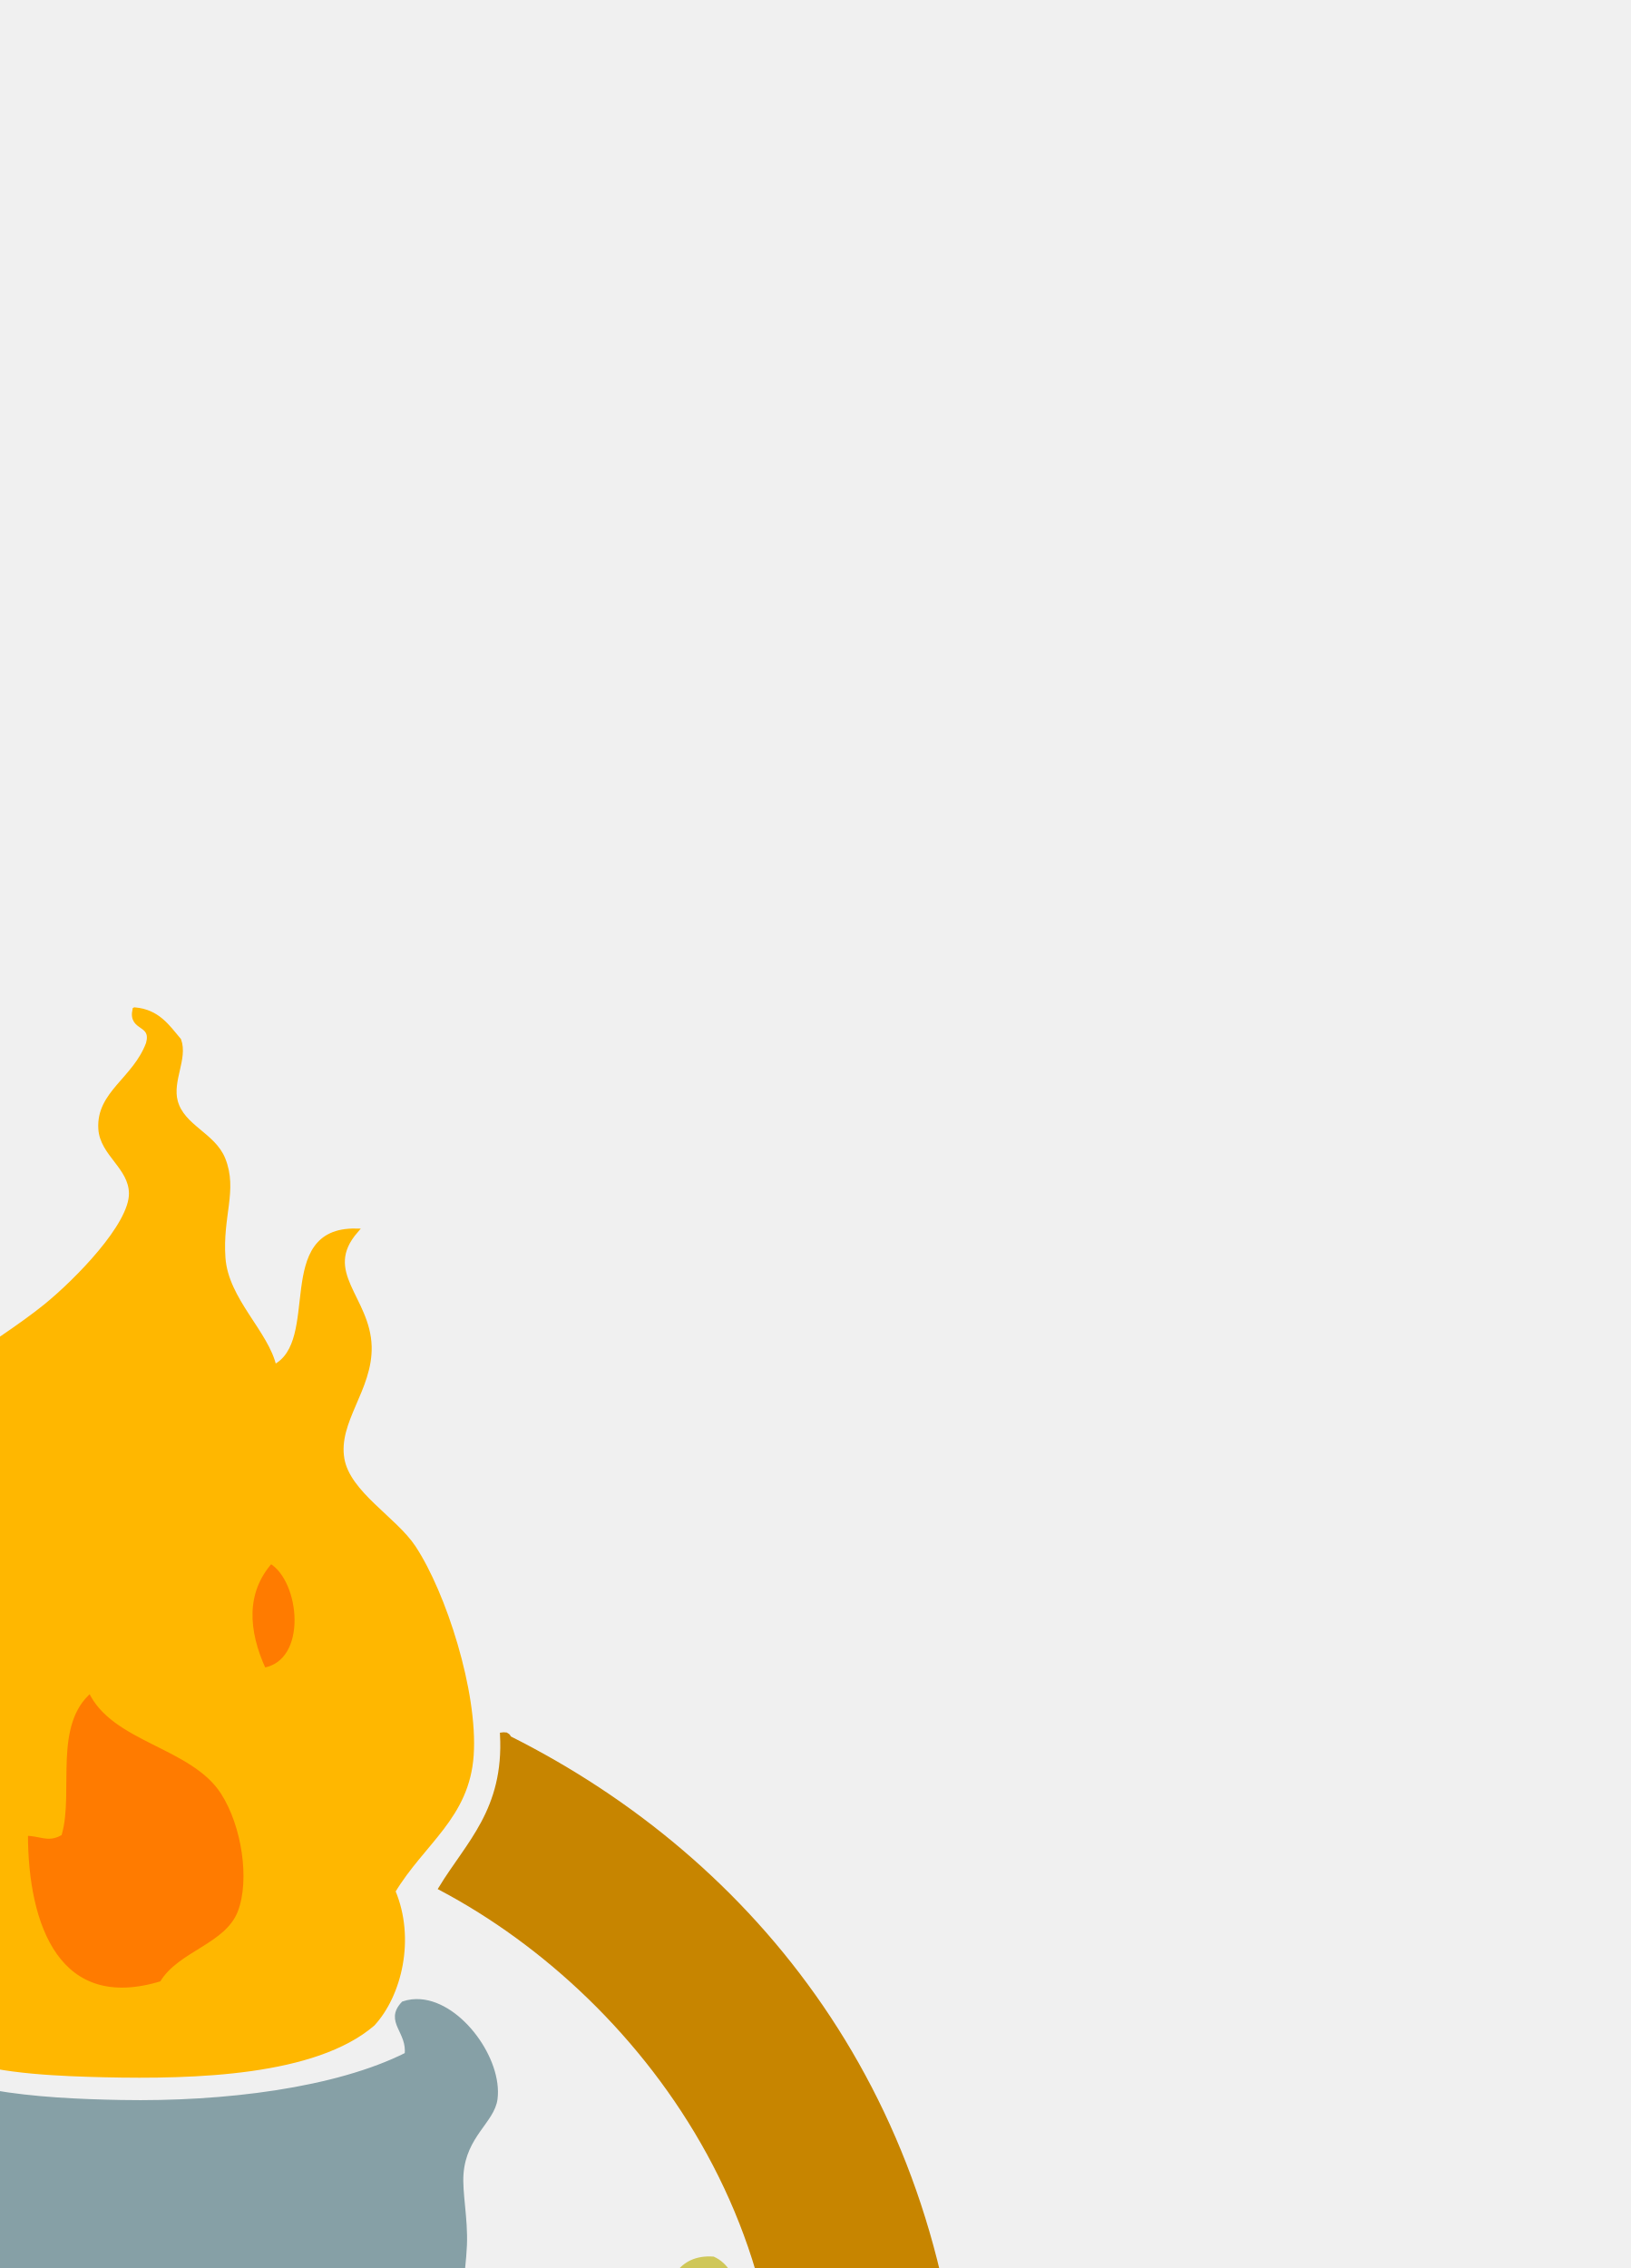
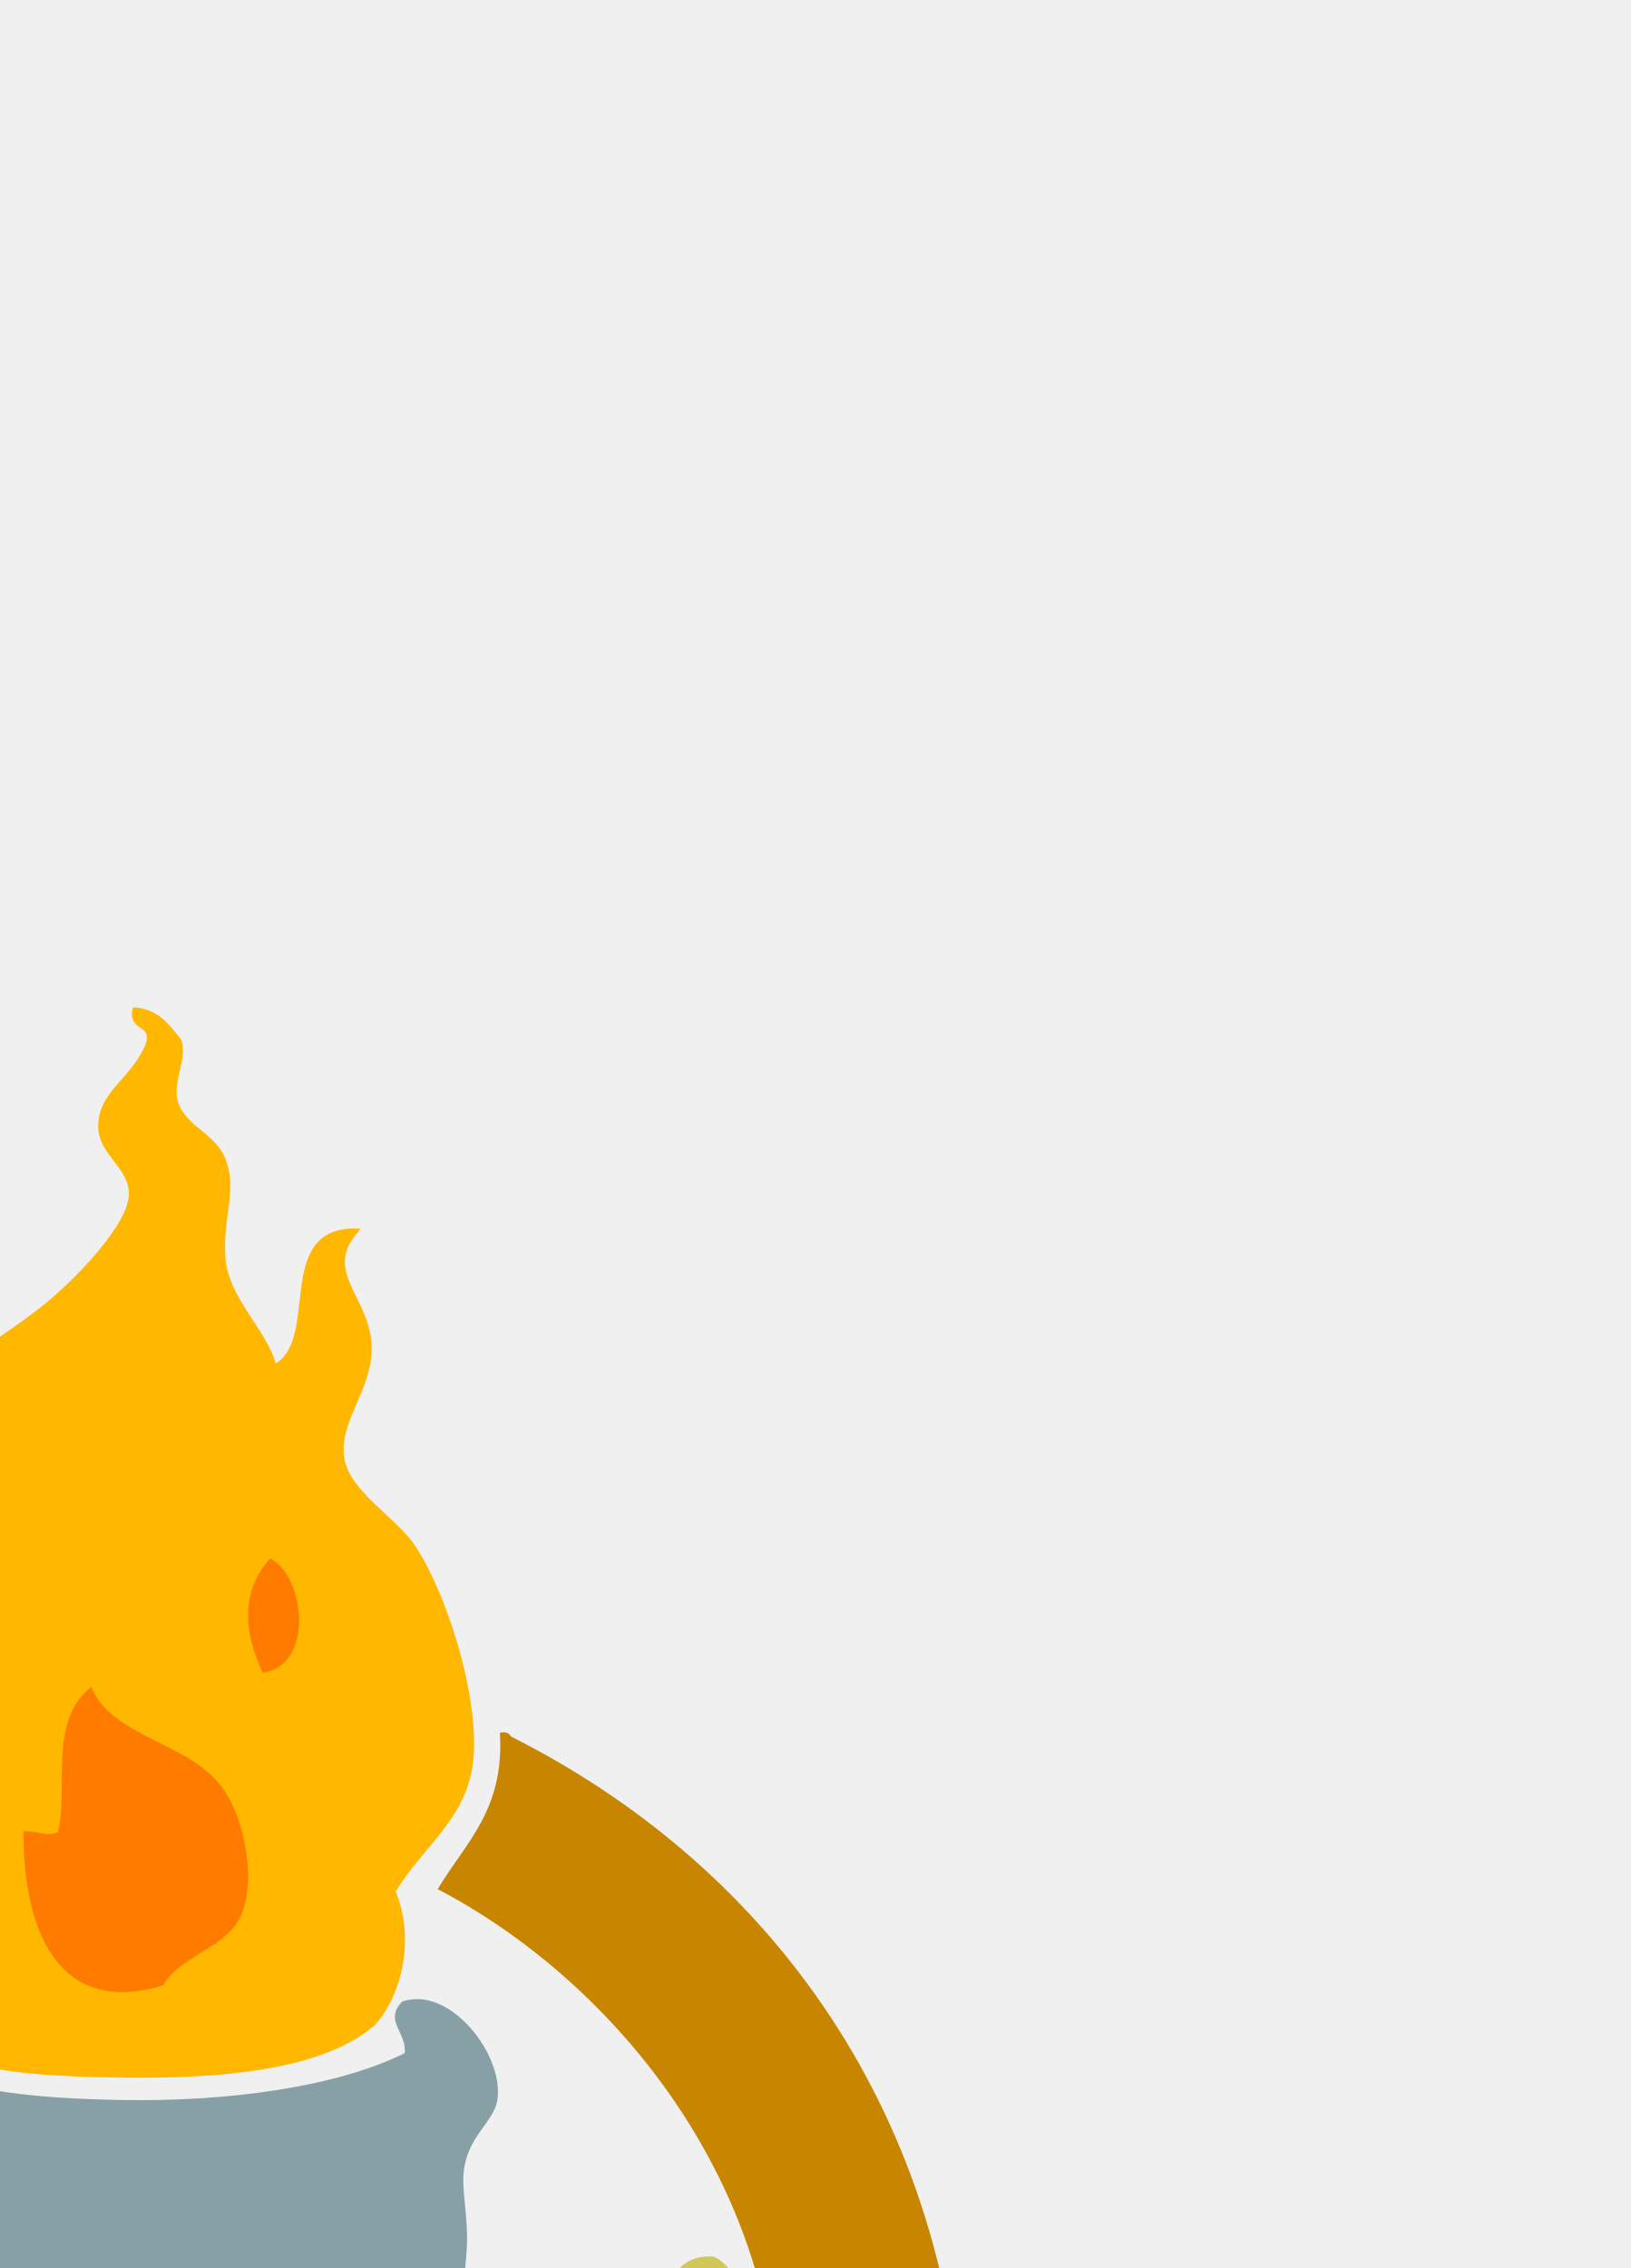
<svg xmlns="http://www.w3.org/2000/svg" id="Layer_1" data-name="Layer 1" viewBox="0 0 362.48 504.09" version="1.1">
  <defs id="defs4">
    <style id="style2">.cls-1{fill:#ff7b00;}.cls-2{fill:#86a0a6;}.cls-10,.cls-11,.cls-12,.cls-13,.cls-14,.cls-15,.cls-16,.cls-2,.cls-4,.cls-5,.cls-6,.cls-7,.cls-8,.cls-9{fill-rule:evenodd;}.cls-3{fill:#ffb700;}.cls-4{fill:#fff;}.cls-5{fill:#c78500;}.cls-6{fill:#cfc759;}.cls-7{fill:#82c759;}.cls-8{fill:#387859;}.cls-9{fill:#546959;}.cls-10{fill:#ad9459;}.cls-11{fill:#8f4059;}.cls-12{fill:#54cc59;}.cls-13{fill:#e07845;}.cls-14{fill:#54a359;}.cls-15{fill:#802433;}.cls-16{fill:#544085;}</style>
  </defs>
-   <g id="g1695" transform="translate(-148.606,224.4757)">
-     <path class="cls-1" d="m 459.53,231.05 c -6.1,6.9 -5.47,15.47 -1.51,24.2 10.38,-1.78 8.62,-19.98 1.51,-24.2 z" transform="translate(-250.75,-108.51)" id="path6" style="stroke:#ff7b00;stroke-opacity:1" />
-     <path class="cls-1" d="m 419.44,259.79 c -8.86,7.48 -4.17,22.35 -6.81,31.77 -2.68,1.47 -4.37,0 -7.56,0 0,20.74 7.3,40.34 30.25,33.28 4,-6.78 14.52,-8.27 17.4,-15.88 2.7,-7.12 0.88,-19.16 -3.78,-26.48 -6.75,-10.58 -24.38,-11.57 -29.5,-22.69 z" transform="translate(-250.75,-108.51)" id="path8" style="stroke:#ff7b00;stroke-opacity:1" />
-     <path class="cls-1" d="m 383.89,259.79 c -3.39,9.92 3.48,21.38 11.34,17.4 -7.96,-3.19 -3.36,-14.3 -11.34,-17.4 z" transform="translate(-250.75,-108.51)" id="path10" style="stroke:#ff7b00;stroke-opacity:1" />
+   <g id="layer1" style="display:inline">
+     <path id="path12" style="stroke:#86a0a6;stroke-opacity:1" class="cls-2" d="m 93.475,444.85 c -1.274,-0.1 -2.551,0.037 -3.801,0.457 -3.79,4 1.41,6.18 0.76,11.35 -15.66,7.89 -40.539,11.02 -63.539,10.59 -18.77,-0.35 -40.441,-1.82 -51.441,-11.35 -0.37,-4.4 3.641,-4.42 2.271,-9.83 -11.15,-5.39 -23.601,10.53 -21.941,21.18 0.44,2.82 4.801,5.75 6.051,9.08 a 43.24,43.24 0 0 1 1.52,7.561 c 1.14,17.04 -1,37.16 0,50.68 10.83,8.11 26.859,17.699 43.109,21.939 36.65,9.55 77.2,-5.449 96.07,-23.449 2.59,-3.89 -0.47,-9.891 -0.76,-15.891 -0.21,-4.59 1.22,-11.48 1.52,-18.15 0.24,-5.94 -1.08,-11.709 -0.76,-15.879 0.65,-8.54 6.941,-11.73 7.561,-16.65 1.103,-8.592 -7.702,-20.936 -16.619,-21.637 z" />
+     <path style="stroke:#ffb700;stroke-opacity:1;fill:#ffb700;fill-opacity:1" d="m 29.944,224.398 c -1,4.54 4.3,2.749 3,7.559 -3,8 -11.06,11 -10.59,18.91 0.33,5.63 6.739,8.511 6.809,14.371 0.08,7.06 -12.13,19.47 -18.92,25 -11.39,9.24 -30.06,18.94 -37.82,29.51 -8,10.93 -8.459,27.489 2.271,34.789 -6.09,6.83 -16.25,9.82 -19.66,18.91 -7.16,19.05 3.62,35.91 11.34,50.68 6.78,13 15.569,29.101 25.719,33.291 7.49,3.08 22.22,3.569 31,3.779 20.31,0.47 46.892,-0.32 59.762,-11.35 5.94,-6.44 8.999,-18.95 4.539,-29.5 6.6,-10.93 16.47,-16.54 17.4,-30.26 0.94,-14 -6.121,-35.941 -12.861,-46.141 -4.18,-6.33 -14.549,-12.02 -15.879,-19.67 -1.45,-8.41 6.301,-15.51 6.061,-25 -0.28,-10.76 -11,-16.461 -3,-25.721 -18,-0.31 -7.13,24.662 -18.15,30.262 -1.68,-7.61 -10.68,-14.891 -11.35,-24.211 -0.67,-9.32 2.73,-15.08 0,-21.93 -2.17,-5.46 -9.06,-7.169 -10.59,-12.859 -1.25,-4.64 2.23,-9.551 0.76,-13.621 -2.53,-3 -4.73,-6.359 -9.84,-6.799 z" id="path14" />
+     <path class="cls-4" d="M -15.466,375.717" id="path16" />
+     <path class="cls-4" d="M -4.126,393.117" id="path18" />
+     <path id="path20" style="stroke:#c78500;stroke-opacity:1" class="cls-5" d="m 112.228,385.532 c 0,-0.005 -0.044,-0.008 -0.1,-0.01 -0.056,-0.002 -0.124,-0.002 -0.173,-0.001 -0.049,0.001 -0.099,0.004 -0.151,0.008 -0.052,0.004 -0.105,0.01 -0.16,0.018 0.217,4.197 -0.149,7.809 -0.916,11.02 -0.767,3.211 -1.934,6.022 -3.317,8.618 -1.383,2.596 -2.982,4.978 -4.613,7.332 -1.631,2.354 -3.293,4.679 -4.803,7.161 11.53,6.103 22.849,14.279 33.076,24.204 10.227,9.925 19.362,21.6 26.525,34.7 7.163,13.099 12.353,27.623 14.69,43.248 2.337,15.624 1.821,32.349 -2.429,49.849 2.958,-1.465 5.583,-1.851 7.855,-1.432 2.272,0.419 4.19,1.642 5.732,3.396 1.542,1.753 2.709,4.036 3.478,6.574 0.769,2.538 1.141,5.33 1.093,8.103 2.365,0.217 4.316,0.849 5.981,1.768 1.664,0.919 3.042,2.126 4.26,3.492 1.218,1.367 2.275,2.894 3.3,4.454 1.024,1.56 2.016,3.154 3.101,4.654 1.353,-4.495 2.658,-9.051 3.84,-13.712 1.182,-4.662 2.241,-9.429 3.099,-14.349 0.858,-4.919 1.516,-9.99 1.897,-15.258 0.381,-5.268 0.485,-10.733 0.235,-16.44 -0.868,-19.137 -4.181,-36.788 -9.515,-52.926 -5.334,-16.138 -12.689,-30.763 -21.637,-43.849 -8.949,-13.086 -19.492,-24.634 -31.204,-34.617 -11.712,-9.983 -24.592,-18.401 -38.214,-25.229 -0.032,-0.111 -0.074,-0.211 -0.127,-0.299 -0.053,-0.089 -0.117,-0.166 -0.193,-0.231 -0.076,-0.065 -0.227,-0.119 -0.36,-0.159 -0.132,-0.041 -0.246,-0.069 -0.246,-0.083 v 0 -1e-5 0 z m -167.033,3.805 c -12.735,7.558 -24.98,16.484 -36.18,26.818 -11.2,10.334 -21.356,22.075 -29.912,35.261 -8.556,13.186 -15.513,27.816 -20.316,43.929 -4.803,16.113 -7.452,33.708 -7.392,52.823 0.05,15.453 1.914,30.034 5.274,43.699 3.36,13.665 8.216,26.413 14.25,38.199 6.034,11.786 13.247,22.608 21.321,32.422 8.074,9.814 17.008,18.619 26.485,26.369 9.555,7.822 20.391,14.877 32.284,20.793 11.893,5.916 24.845,10.693 38.631,13.961 13.786,3.268 28.407,5.027 43.641,4.907 15.233,-0.12 31.079,-2.12 47.314,-6.37 3.735,-9.367 5.989,-19.946 6.865,-30.844 0.876,-10.898 0.374,-22.116 -1.402,-32.761 -1.776,-10.645 -4.827,-20.718 -9.048,-29.326 -4.222,-8.608 -9.614,-15.752 -16.074,-20.539 -12.773,1.052 -25.513,0.948 -37.896,-0.257 -12.383,-1.205 -24.407,-3.512 -35.748,-6.864 -11.341,-3.352 -21.997,-7.749 -31.643,-13.136 -9.646,-5.387 -18.283,-11.763 -25.583,-19.073 -1.223,-1.251 -2.418,-2.529 -3.584,-3.831 -1.166,-1.303 -2.304,-2.631 -3.411,-3.983 -1.108,-1.352 -2.186,-2.729 -3.233,-4.129 -1.048,-1.4 -2.065,-2.823 -3.05,-4.268 -0.67,-0.958 -1.251,-1.902 -1.771,-2.835 -0.521,-0.933 -0.981,-1.856 -1.412,-2.77 -0.43,-0.914 -0.83,-1.819 -1.228,-2.717 -0.398,-0.898 -0.795,-1.79 -1.22,-2.678 -1.365,-2.855 -2.548,-6.018 -3.535,-9.349 -0.987,-3.331 -1.78,-6.831 -2.364,-10.358 -0.584,-3.527 -0.961,-7.083 -1.117,-10.527 -0.156,-3.444 -0.092,-6.776 0.206,-9.856 0.927,-9.54 3.149,-18.126 6.36,-25.903 3.211,-7.777 7.411,-14.743 12.294,-21.045 4.883,-6.301 10.45,-11.937 16.395,-17.051 5.945,-5.114 12.267,-9.707 18.662,-13.922 -1.933,-2.038 -3.439,-4.501 -4.678,-7.232 -1.239,-2.731 -2.21,-5.73 -3.071,-8.839 -0.861,-3.109 -1.612,-6.329 -2.411,-9.501 -0.799,-3.172 -1.646,-6.297 -2.698,-9.217 z" />
+     <path id="path24" style="stroke:#86a0a6;stroke-opacity:1" class="cls-2" d="m 0.414,562.557 c -0.63,12.99 1.859,22.851 1.539,35.551 14.74,8.08 45.11,8.45 62,2.27 -0.25,-13.71 1.521,-27.37 2.271,-37.82 -16.46,9.85 -49.481,9.75 -65.811,0 z" />
+     <path id="path26" style="stroke:#cfc759;stroke-opacity:1" class="cls-6" d="m 157.818,502.018 c -14.304,-0.202 -10.154,24.841 -3.844,32.549 5.59,-3.49 7.3,-10.839 12.1,-15.129 -1.94,-6.38 -1.861,-14.781 -7.561,-17.391 -0.236,-0.016 -0.468,-0.026 -0.695,-0.029 z" />
+     <path id="path28" style="stroke:#82c759;stroke-opacity:1" class="cls-7" d="m 134.344,522.34 a 9,9 0 0 0 -1.5,0.127 c -9.33,3.32 3.009,10.599 4.539,12.859 2.36,3.57 2.57,10.791 6,15.881 4.21,6.26 9.941,8.769 15.131,12.109 -6.01,-11.81 -8.19,-38.8 -22.67,-40.85 a 9,9 0 0 0 -1.5,-0.127 z" />
+     <path id="path30" style="stroke:#82c759;stroke-opacity:1" class="cls-7" d="m 166.074,526.246 c -5.36,7.47 -13.43,28.24 -0.73,34 2.49,-9.33 5.32,-22.3 3,-34 z" />
+     <path id="path32" style="stroke:#387859;stroke-opacity:1" class="cls-8" d="m 141.209,559.857 c -1.238,0.021 -2.514,0.368 -3.846,1.189 -1.17,1.1 -0.67,3.869 -0.76,6.049 -21.62,5.69 -16.66,39.651 3,43.871 5.21,-5.11 13.93,-4.76 21.93,-2.27 2.83,-2.22 4.461,-5.62 6.051,-9.07 -7.86,-5.51 -13.661,-16.531 -3.781,-24.211 -3.26,-5.31 -9.569,-7.58 -16.639,-9.08 v -4.539 c -1.931,-1.1 -3.891,-1.974 -5.955,-1.939 z" />
+     <path id="path34" style="stroke:#546959;stroke-opacity:1" class="cls-9" d="m 175.732,575.934 c -5.444,-0.174 -10.109,5.816 -11.93,10.832 5.8,4.78 7.61,13.571 17.4,14.371 0.24,-7.95 1.83,-16.809 -0.76,-23.449 -1.601,-1.173 -3.187,-1.705 -4.711,-1.754 z" />
+     <path id="path36" style="stroke:#546959;stroke-opacity:1" class="cls-9" d="m 100.379,581.814 c -6.125,0.104 -12.04,5.906 -10.705,14.021 7.31,6.59 17.881,-1.1 16.641,-12.1 -1.827,-1.357 -3.894,-1.956 -5.936,-1.922 z" />
+     <path id="path38" style="stroke:#ad9459;stroke-opacity:1" class="cls-10" d="m 116.072,590.188 c -6.845,0.002 -7.29,10.57 -12.029,13.969 1.69,5.38 8.16,5.97 10.59,10.59 3.98,-1.06 4.842,-5.289 9.842,-5.289 -0.3,-8.03 -4.241,-12.41 -6.061,-18.91 -0.857,-0.246 -1.634,-0.36 -2.342,-0.359 z" />
+     <path id="path40" style="stroke:#8f4059;stroke-opacity:1" class="cls-11" d="m 188.764,595.086 c -0.95,5.42 -2.12,12.921 -10.59,12.861 -3.49,-0.04 -2.751,-4.311 -6.811,-3.791 -7.63,16.63 12.721,23.77 25.721,27.24 3.82,-10.78 4.54,-34.991 -8.32,-36.311 z" />
+     <path id="path42" style="stroke:#54cc59;stroke-opacity:1" class="cls-12" d="m 80.082,600.787 c -3.701,-0.044 -7.381,0.997 -10.078,3.369 a 21.48,21.48 0 0 0 7.57,9.08 c 3.81,-3.5 13.089,-1.529 15.879,-6.049 -2.506,-3.948 -7.961,-6.335 -13.371,-6.4 z" />
+     <path id="path44" style="stroke:#e07845;stroke-opacity:1" class="cls-13" d="m 96.135,610.775 c -6.71,0.069 -12.912,4.154 -13.271,9.271 -0.16,2.25 3.311,6.47 4.541,9.83 3.57,9.63 2.42,18.66 7.57,21.18 6.84,-1.46 9.919,-0.49 13.609,-3.02 13.65,-9.39 3.189,-32.631 -6.811,-36.311 -1.842,-0.676 -3.76,-0.971 -5.639,-0.951 z" />
+     <path id="path46" style="stroke:#54a359;stroke-opacity:1" class="cls-14" d="m 150.385,612.58 c -4.104,-0.021 -8.85,3.129 -8.521,7.467 3.24,0.03 10.561,-1.921 13.621,-4.541 -0.976,-2.035 -2.95,-2.915 -5.1,-2.926 z" />
+     <path id="path48" style="stroke:#802433;stroke-opacity:1" class="cls-15" d="m 130.162,614.635 c -5.513,-0.092 -9.115,4.379 -12.479,6.922 a 31.67,31.67 0 0 1 3,17.4 c 7.9,-1.09 10.881,2.739 14.381,6.049 6.8,-2.39 13.449,-11.75 6.799,-18.91 -2.14,-1.27 -6.029,-1.7 -6.799,-2.27 0.24,-4.12 1.098,-5.5 -0.762,-8.32 -1.496,-0.587 -2.868,-0.85 -4.141,-0.871 z" />
+     <path id="path50" style="stroke:#c78500;stroke-opacity:1" class="cls-5" d="m 160.773,614.746 c -0.5,6.09 -3.67,10.601 -10.59,12.111 2.42,10.93 -2.22,19.45 -10.58,21.93 0.6,5.2 6.291,5.329 5.291,12.109 8.73,1.15 12.28,7.39 11.35,18.15 13.72,-11.74 25.279,-25.601 33.279,-43.121 -11.82,-4.07 -22.13,-9.64 -26.48,-21.18 z" />
+     <path id="path52" style="stroke:#544085;stroke-opacity:1" class="cls-16" d="m 123.121,644.752 c -4.959,-0.08 -7.492,5.192 -3.947,9.334 3.89,4.54 12.99,1.03 9.08,-7.57 -1.868,-1.214 -3.615,-1.739 -5.133,-1.764 z" />
+     <path id="path54" style="stroke:#544085;stroke-opacity:1" class="cls-16" d="m 109.055,653.352 c -0.135,-0.002 -0.271,-10e-4 -0.406,0.002 -2.167,0.055 -4.355,0.857 -5.355,2.242 -2.35,10.42 13,10.7 10.59,0 -0.863,-1.505 -2.803,-2.208 -4.828,-2.244 z" />
+     <path id="path56" style="stroke:#544085;stroke-opacity:1" class="cls-16" d="m 134.275,656.475 c -1.297,-0.006 -2.805,0.407 -4.512,1.393 -2.04,5.83 0.029,10.44 4.539,10.59 7.788,0.262 6.976,-11.95 -0.027,-11.982 z" />
+     <path id="path58" style="stroke:#544085;stroke-opacity:1" class="cls-16" d="m 119.594,660.984 c -7.332,-0.146 -8.007,14.765 1.119,12.771 3.63,-0.81 5.53,-7.07 3,-11.35 -1.543,-0.97 -2.919,-1.398 -4.119,-1.422 z" />
+     <path id="path60" style="stroke:#544085;stroke-opacity:1" class="cls-16" d="m 97.234,663.166 c -1.4,1.62 -0.51,5.541 -0.75,8.271 2.67,0.94 9.37,1.989 9.08,-2.271 -4.06,-0.69 -3.9,-5.64 -8.33,-6 z" />
+     <path id="path62" style="stroke:#544085;stroke-opacity:1" class="cls-16" d="m 146.045,667.752 c -3.047,0.025 -6.37,3.385 -4.932,7.514 1.13,3.25 6.13,4.15 9.07,0.75 0.72,-6.018 -1.614,-8.285 -4.139,-8.264 z" />
+     <path id="path64" style="stroke:#544085;stroke-opacity:1" class="cls-16" d="m 131.967,673.727 c -3.985,0.104 -7.451,3.563 -5.223,8.35 4.17,5.33 14.34,0.849 9.83,-6.811 -1.409,-1.108 -3.048,-1.58 -4.607,-1.539 z" />
+     <path id="path66" style="stroke:#544085;stroke-opacity:1" class="cls-16" d="m 105.564,676.777 c -1.85,1.43 -4.94,1.63 -8.33,1.51 -4.16,13.3 14.6,6.5 8.33,-1.51 z" />
+     <path id="path70" style="stroke:#544085;stroke-opacity:1" class="cls-16" d="m 144.092,683.482 c -3.515,-0.031 -6.906,2.332 -6.789,6.154 2.21,7.79 15.992,5.829 11.342,-4.541 -1.331,-1.091 -2.955,-1.599 -4.553,-1.613 z" />
+     <path id="path68" style="stroke:#544085;stroke-opacity:1" class="cls-16" d="m 118.672,679.699 a 10.82,10.82 0 0 0 -7.059,2.377 c -1.68,13.34 16.56,5.14 8.32,-2.27 a 10.82,10.82 0 0 0 -1.262,-0.107 z" />
+     <path id="path72" style="stroke:#c78500;stroke-opacity:1" class="cls-5" d="m 106.283,690.396 c -2.06,2.35 -7.43,1.46 -10.59,0.75 1.25,10.59 -1.79,20.9 -2.27,27.24 9.05,-3.81 18.13,-7.599 26.48,-12.109 -0.78,-3.73 -3.82,-5.22 -3,-10.59 -5.01,-0.28 -7.811,-2.761 -10.621,-5.291 z" />
+     <path id="path74" style="stroke:#544085;stroke-opacity:1" class="cls-16" d="m 129.607,691.645 c -1.097,0.008 -2.31,0.318 -3.623,1.021 -7.41,3.97 0.659,14.12 6.809,12.1 5.852,-1.934 3.516,-13.172 -3.186,-13.121 z" />
  </g>
-   <path id="path12" style="stroke:#86a0a6;stroke-opacity:1" class="cls-2" d="M 93.475 444.85 C 92.201 444.749 90.924 444.887 89.674 445.307 C 85.884 449.307 91.084 451.486 90.434 456.656 C 74.774 464.546 49.895 467.676 26.895 467.246 C 8.125 466.896 -13.547 465.426 -24.547 455.896 C -24.917 451.496 -20.905 451.476 -22.275 446.066 C -33.425 440.676 -45.877 456.596 -44.217 467.246 C -43.777 470.066 -39.416 472.996 -38.166 476.326 A 43.24 43.24 0 0 1 -36.646 483.887 C -35.506 500.927 -37.646 521.046 -36.646 534.566 C -25.816 542.676 -9.787 552.266 6.463 556.506 C 43.113 566.056 83.663 551.057 102.533 533.057 C 105.123 529.167 102.063 523.166 101.773 517.166 C 101.563 512.576 102.993 505.686 103.293 499.016 C 103.533 493.076 102.213 487.307 102.533 483.137 C 103.183 474.597 109.474 471.406 110.094 466.486 C 111.196 457.894 102.392 445.55 93.475 444.85 z " />
-   <path id="path14" style="stroke:#ffb700;stroke-opacity:1" class="cls-3" d="m 29.944,224.398 c -1,4.54 4.3,2.749 3,7.559 -3,8 -11.06,11 -10.59,18.91 0.33,5.63 6.739,8.511 6.809,14.371 0.08,7.06 -12.13,19.47 -18.92,25 -11.39,9.24 -30.06,18.94 -37.82,29.51 -8,10.93 -8.459,27.489 2.271,34.789 -6.09,6.83 -16.25,9.82 -19.66,18.91 -7.16,19.05 3.62,35.91 11.34,50.68 6.78,13 15.569,29.101 25.719,33.291 7.49,3.08 22.22,3.569 31,3.779 20.31,0.47 46.892,-0.32 59.762,-11.35 5.94,-6.44 8.999,-18.95 4.539,-29.5 6.6,-10.93 16.47,-16.54 17.4,-30.26 0.94,-14 -6.121,-35.941 -12.861,-46.141 -4.18,-6.33 -14.549,-12.02 -15.879,-19.67 -1.45,-8.41 6.301,-15.51 6.061,-25 -0.28,-10.76 -11,-16.461 -3,-25.721 -18,-0.31 -7.13,24.662 -18.15,30.262 -1.68,-7.61 -10.68,-14.891 -11.35,-24.211 -0.67,-9.32 2.73,-15.08 0,-21.93 -2.17,-5.46 -9.06,-7.169 -10.59,-12.859 -1.25,-4.64 2.23,-9.551 0.76,-13.621 -2.53,-3 -4.73,-6.359 -9.84,-6.799 z m 30.229,122.619 c 7.109,4.179 8.87,22.376 -1.525,24.16 -3.984,-8.716 -4.566,-17.27 1.525,-24.16 z m -75.639,28.699 c 8,3.1 3.38,14.19 11.34,17.4 -7.86,3.98 -14.73,-7.48 -11.34,-17.4 z m 35.549,0.041 c 5.12,11.12 22.75,12.109 29.5,22.689 4.66,7.28 6.481,19.32 3.781,26.48 -2.88,7.61 -13.4,9.099 -17.4,15.879 -22.95,7.06 -30.27,-12.539 -30.25,-33.279 3.19,0 4.881,1.47 7.561,0 2.64,-9.42 -2.051,-24.29 6.809,-31.77 z" />
-   <path class="cls-4" d="M -15.466,375.717" id="path16" />
-   <path class="cls-4" d="M -4.126,393.117" id="path18" />
-   <path id="path20" style="stroke:#c78500;stroke-opacity:1" class="cls-5" d="m 112.228,385.532 c -0.17,-0.019 -0.364,-0.016 -0.584,0.014 0.87,16.79 -7.61,24.201 -13.65,34.131 46.12,24.41 88.861,82 71.861,152 11.83,-5.86 18.348,5.551 18.158,16.641 9.46,0.87 12.301,8.369 16.641,14.369 5.41,-17.98 10.07,-36.93 9.07,-59.76 -3.47,-76.55 -46.08,-129.311 -100.57,-156.621 -0.128,-0.443 -0.417,-0.715 -0.926,-0.773 z m -167.033,3.805 c -50.94,30.23 -94.041,82.37 -93.801,158.83 0.2,61.81 29.42,109.689 67.33,140.689 38.22,31.29 96.929,50.291 161.869,33.291 14.94,-37.47 6.18,-94.321 -19.66,-113.471 -51.09,4.21 -101.669,-10.09 -130.869,-39.33 a 119.54,119.54 0 0 1 -13.279,-16.211 c -2.68,-3.83 -3.931,-7.45 -5.631,-11 -5.46,-11.42 -8.001,-27.77 -6.811,-40.09 3.71,-38.16 28.131,-61.06 53.711,-77.92 -7.73,-8.15 -8.649,-23.109 -12.859,-34.789 z" />
-   <path id="path24" style="stroke:#86a0a6;stroke-opacity:1" class="cls-2" d="M 0.414 562.557 C -0.216 575.547 2.273 585.407 1.953 598.107 C 16.693 606.187 47.063 606.557 63.953 600.377 C 63.703 586.667 65.475 573.007 66.225 562.557 C 49.765 572.407 16.744 572.307 0.414 562.557 z " />
-   <path id="path26" style="stroke:#cfc759;stroke-opacity:1" class="cls-6" d="M 157.818 502.018 C 143.515 501.816 147.665 526.859 153.975 534.566 C 159.565 531.076 161.274 523.727 166.074 519.438 C 164.134 513.058 164.214 504.657 158.514 502.047 C 158.277 502.031 158.045 502.021 157.818 502.018 z " />
-   <path id="path28" style="stroke:#82c759;stroke-opacity:1" class="cls-7" d="M 134.344 522.34 A 9 9 0 0 0 132.844 522.467 C 123.514 525.787 135.853 533.066 137.383 535.326 C 139.743 538.896 139.953 546.117 143.383 551.207 C 147.593 557.467 153.324 559.976 158.514 563.316 C 152.504 551.506 150.324 524.517 135.844 522.467 A 9 9 0 0 0 134.344 522.34 z " />
-   <path id="path30" style="stroke:#82c759;stroke-opacity:1" class="cls-7" d="M 166.074 526.246 C 160.714 533.716 152.644 554.486 165.344 560.246 C 167.834 550.916 170.664 537.946 168.344 526.246 L 166.074 526.246 z " />
-   <path id="path32" style="stroke:#387859;stroke-opacity:1" class="cls-8" d="M 141.209 559.857 C 139.971 559.878 138.695 560.226 137.363 561.047 C 136.193 562.147 136.694 564.916 136.604 567.096 C 114.984 572.786 119.944 606.747 139.604 610.967 C 144.814 605.857 153.533 606.207 161.533 608.697 C 164.363 606.477 165.994 603.077 167.584 599.627 C 159.724 594.117 153.923 583.096 163.803 575.416 C 160.543 570.106 154.234 567.836 147.164 566.336 L 147.164 561.797 C 145.233 560.697 143.273 559.823 141.209 559.857 z " />
-   <path id="path34" style="stroke:#546959;stroke-opacity:1" class="cls-9" d="M 175.732 575.934 C 170.288 575.759 165.623 581.75 163.803 586.766 C 169.603 591.546 171.413 600.337 181.203 601.137 C 181.443 593.187 183.033 584.327 180.443 577.688 C 178.842 576.515 177.257 575.982 175.732 575.934 z " />
-   <path id="path36" style="stroke:#546959;stroke-opacity:1" class="cls-9" d="M 100.379 581.814 C 94.254 581.918 88.339 587.721 89.674 595.836 C 96.984 602.426 107.554 594.736 106.314 583.736 C 104.487 582.379 102.421 581.78 100.379 581.814 z " />
-   <path id="path38" style="stroke:#ad9459;stroke-opacity:1" class="cls-10" d="M 116.072 590.188 C 109.228 590.189 108.783 600.758 104.043 604.156 C 105.733 609.536 112.203 610.126 114.633 614.746 C 118.613 613.686 119.475 609.457 124.475 609.457 C 124.175 601.427 120.234 597.047 118.414 590.547 C 117.557 590.301 116.78 590.187 116.072 590.188 z " />
-   <path id="path40" style="stroke:#8f4059;stroke-opacity:1" class="cls-11" d="M 188.764 595.086 C 187.814 600.506 186.644 608.007 178.174 607.947 C 174.684 607.907 175.423 603.636 171.363 604.156 C 163.733 620.786 184.084 627.926 197.084 631.396 C 200.904 620.616 201.624 596.406 188.764 595.086 z " />
-   <path id="path42" style="stroke:#54cc59;stroke-opacity:1" class="cls-12" d="M 80.082 600.787 C 76.381 600.743 72.701 601.784 70.004 604.156 A 21.48 21.48 0 0 0 77.574 613.236 C 81.384 609.736 90.663 611.707 93.453 607.188 C 90.948 603.239 85.492 600.852 80.082 600.787 z " />
-   <path id="path44" style="stroke:#e07845;stroke-opacity:1" class="cls-13" d="M 96.135 610.775 C 89.424 610.845 83.223 614.93 82.863 620.047 C 82.703 622.297 86.174 626.517 87.404 629.877 C 90.974 639.507 89.825 648.537 94.975 651.057 C 101.815 649.597 104.894 650.567 108.584 648.037 C 122.234 638.647 111.773 615.407 101.773 611.727 C 99.932 611.051 98.014 610.756 96.135 610.775 z " />
-   <path id="path46" style="stroke:#54a359;stroke-opacity:1" class="cls-14" d="M 150.385 612.58 C 146.281 612.559 141.535 615.709 141.863 620.047 C 145.103 620.077 152.424 618.126 155.484 615.506 C 154.508 613.471 152.534 612.591 150.385 612.58 z " />
-   <path id="path48" style="stroke:#802433;stroke-opacity:1" class="cls-15" d="M 130.162 614.635 C 124.65 614.543 121.047 619.014 117.684 621.557 A 31.67 31.67 0 0 1 120.684 638.957 C 128.584 637.867 131.564 641.696 135.064 645.006 C 141.864 642.616 148.513 633.256 141.863 626.096 C 139.723 624.826 135.834 624.396 135.064 623.826 C 135.304 619.706 136.163 618.326 134.303 615.506 C 132.806 614.919 131.434 614.656 130.162 614.635 z " />
-   <path id="path50" style="stroke:#c78500;stroke-opacity:1" class="cls-5" d="M 160.773 614.746 C 160.273 620.836 157.104 625.347 150.184 626.857 C 152.604 637.787 147.964 646.307 139.604 648.787 C 140.204 653.987 145.895 654.116 144.895 660.896 C 153.625 662.046 157.174 668.287 156.244 679.047 C 169.964 667.307 181.523 653.446 189.523 635.926 C 177.703 631.856 167.393 626.286 163.043 614.746 L 160.773 614.746 z " />
-   <path id="path52" style="stroke:#544085;stroke-opacity:1" class="cls-16" d="M 123.121 644.752 C 118.162 644.672 115.629 649.944 119.174 654.086 C 123.064 658.626 132.164 655.116 128.254 646.516 C 126.386 645.302 124.639 644.777 123.121 644.752 z " />
-   <path id="path54" style="stroke:#544085;stroke-opacity:1" class="cls-16" d="M 109.055 653.352 C 108.92 653.349 108.784 653.35 108.648 653.354 C 106.481 653.409 104.293 654.211 103.293 655.596 C 100.943 666.016 116.293 666.296 113.883 655.596 C 113.02 654.091 111.08 653.388 109.055 653.352 z " />
-   <path id="path56" style="stroke:#544085;stroke-opacity:1" class="cls-16" d="M 134.275 656.475 C 132.978 656.469 131.47 656.881 129.764 657.867 C 127.724 663.697 129.793 668.307 134.303 668.457 C 142.091 668.719 141.279 656.507 134.275 656.475 z " />
-   <path id="path58" style="stroke:#544085;stroke-opacity:1" class="cls-16" d="M 119.594 660.984 C 112.261 660.838 111.586 675.75 120.713 673.756 C 124.343 672.946 126.243 666.686 123.713 662.406 C 122.17 661.436 120.794 661.008 119.594 660.984 z " />
-   <path id="path60" style="stroke:#544085;stroke-opacity:1" class="cls-16" d="M 97.234 663.166 C 95.834 664.786 96.724 668.707 96.484 671.438 C 99.154 672.378 105.854 673.426 105.564 669.166 C 101.504 668.476 101.664 663.526 97.234 663.166 z " />
-   <path id="path62" style="stroke:#544085;stroke-opacity:1" class="cls-16" d="M 146.045 667.752 C 142.998 667.777 139.675 671.137 141.113 675.266 C 142.243 678.516 147.244 679.416 150.184 676.016 C 150.904 669.998 148.569 667.731 146.045 667.752 z " />
-   <path id="path64" style="stroke:#544085;stroke-opacity:1" class="cls-16" d="M 131.967 673.727 C 127.981 673.831 124.516 677.289 126.744 682.076 C 130.914 687.406 141.084 682.926 136.574 675.266 C 135.165 674.158 133.526 673.686 131.967 673.727 z " />
-   <path id="path66" style="stroke:#544085;stroke-opacity:1" class="cls-16" d="M 105.564 676.777 C 103.714 678.207 100.624 678.407 97.234 678.287 C 93.074 691.587 111.834 684.787 105.564 676.777 z " />
-   <path id="path68" style="stroke:#544085;stroke-opacity:1" class="cls-16" d="M 118.672 679.699 A 10.82 10.82 0 0 0 111.613 682.076 C 109.933 695.416 128.174 687.217 119.934 679.807 A 10.82 10.82 0 0 0 118.672 679.699 z " />
-   <path id="path70" style="stroke:#544085;stroke-opacity:1" class="cls-16" d="M 144.092 683.482 C 140.577 683.451 137.186 685.814 137.303 689.637 C 139.513 697.427 153.295 695.466 148.645 685.096 C 147.313 684.005 145.689 683.497 144.092 683.482 z " />
-   <path id="path72" style="stroke:#c78500;stroke-opacity:1" class="cls-5" d="M 106.283 690.396 C 104.223 692.746 98.853 691.856 95.693 691.146 C 96.943 701.736 93.904 712.047 93.424 718.387 C 102.474 714.577 111.554 710.787 119.904 706.277 C 119.124 702.547 116.084 701.058 116.904 695.688 C 111.894 695.408 109.093 692.926 106.283 690.396 z " />
-   <path id="path74" style="stroke:#544085;stroke-opacity:1" class="cls-16" d="M 129.607 691.645 C 128.511 691.653 127.298 691.963 125.984 692.666 C 118.574 696.636 126.643 706.786 132.793 704.766 C 138.645 702.832 136.309 691.594 129.607 691.645 z " />
+   <g id="layer2" style="display:inline">
+     <g id="g1695" transform="translate(-148.606,224.4757)" style="display:inline">
+       <path class="cls-1" d="m 459.53,231.05 c -6.1,6.9 -5.47,15.47 -1.51,24.2 10.38,-1.78 8.62,-19.98 1.51,-24.2 z" transform="translate(-250.75,-108.51)" id="path6" style="stroke:#ff7b00;stroke-opacity:1" />
+       <path class="cls-1" d="m 419.44,259.79 c -8.86,7.48 -4.17,22.35 -6.81,31.77 -2.68,1.47 -4.37,0 -7.56,0 0,20.74 7.3,40.34 30.25,33.28 4,-6.78 14.52,-8.27 17.4,-15.88 2.7,-7.12 0.88,-19.16 -3.78,-26.48 -6.75,-10.58 -24.38,-11.57 -29.5,-22.69 z" transform="translate(-250.75,-108.51)" id="path8" style="display:inline;stroke:#ff7b00;stroke-opacity:1" />
+       <path class="cls-1" d="m 383.89,259.79 c -3.39,9.92 3.48,21.38 11.34,17.4 -7.96,-3.19 -3.36,-14.3 -11.34,-17.4 z" transform="translate(-250.75,-108.51)" id="path10" style="display:inline;stroke:#ff7b00;stroke-opacity:1" />
+     </g>
+   </g>
</svg>
